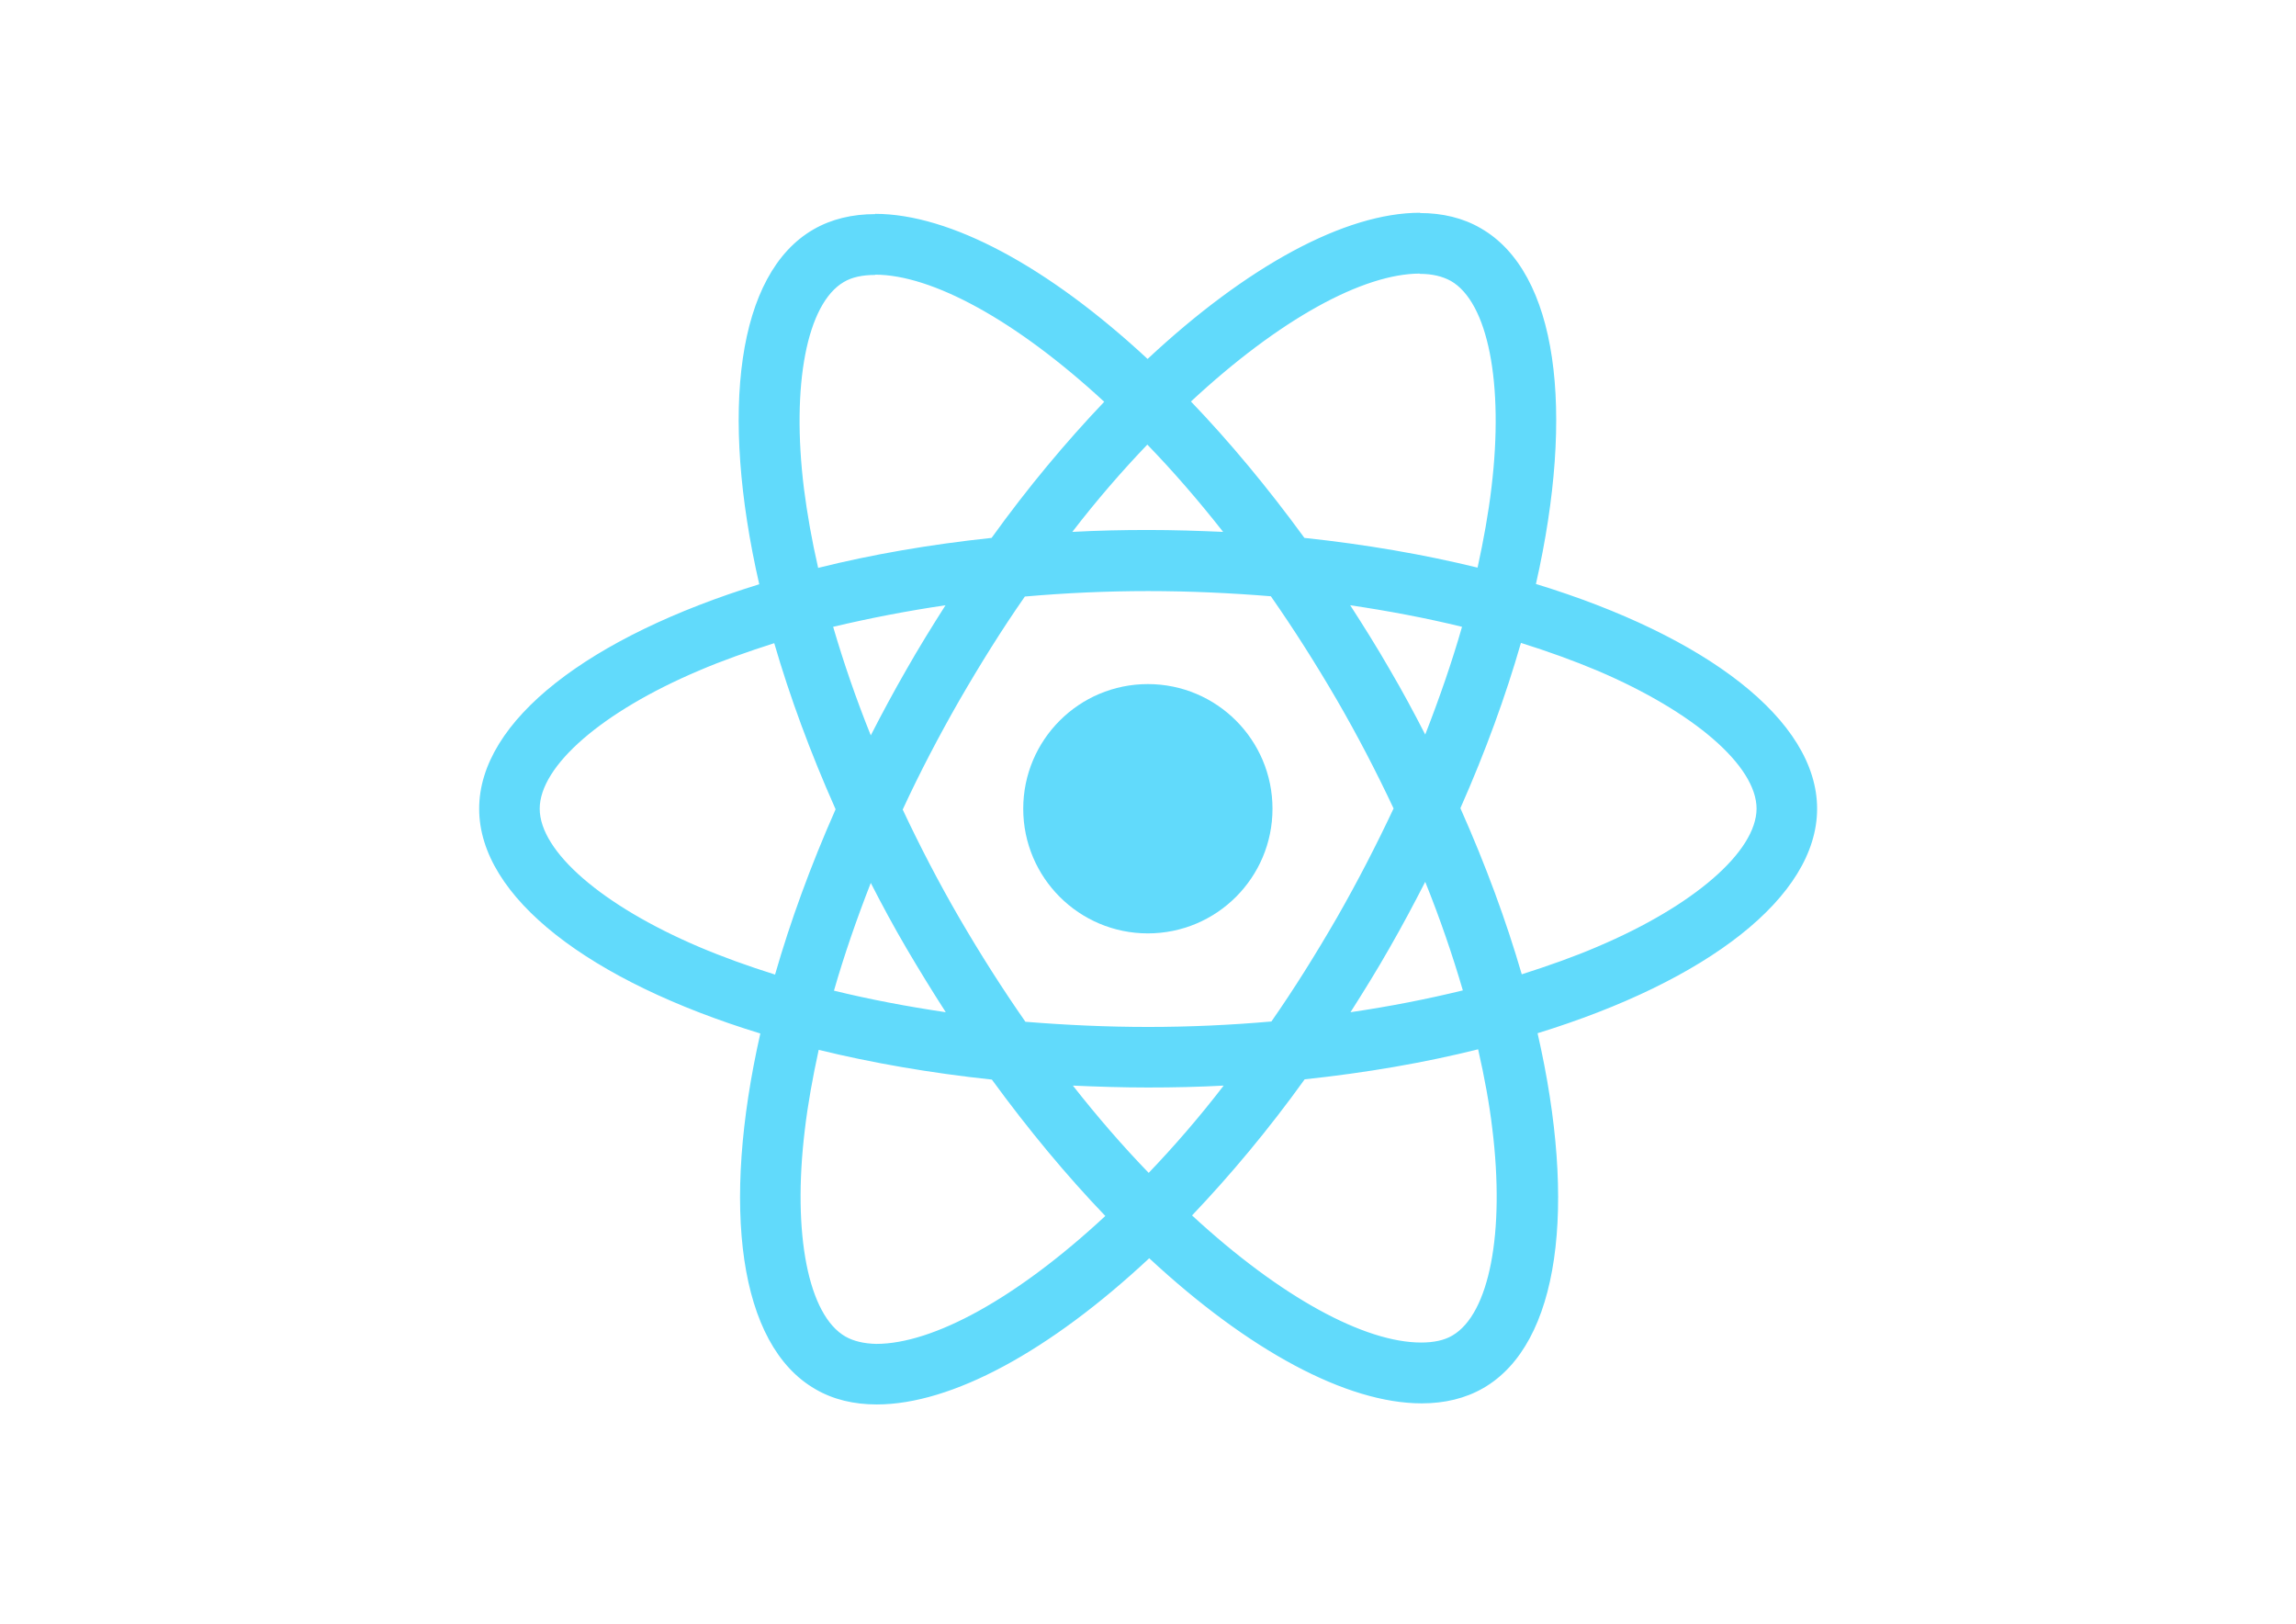
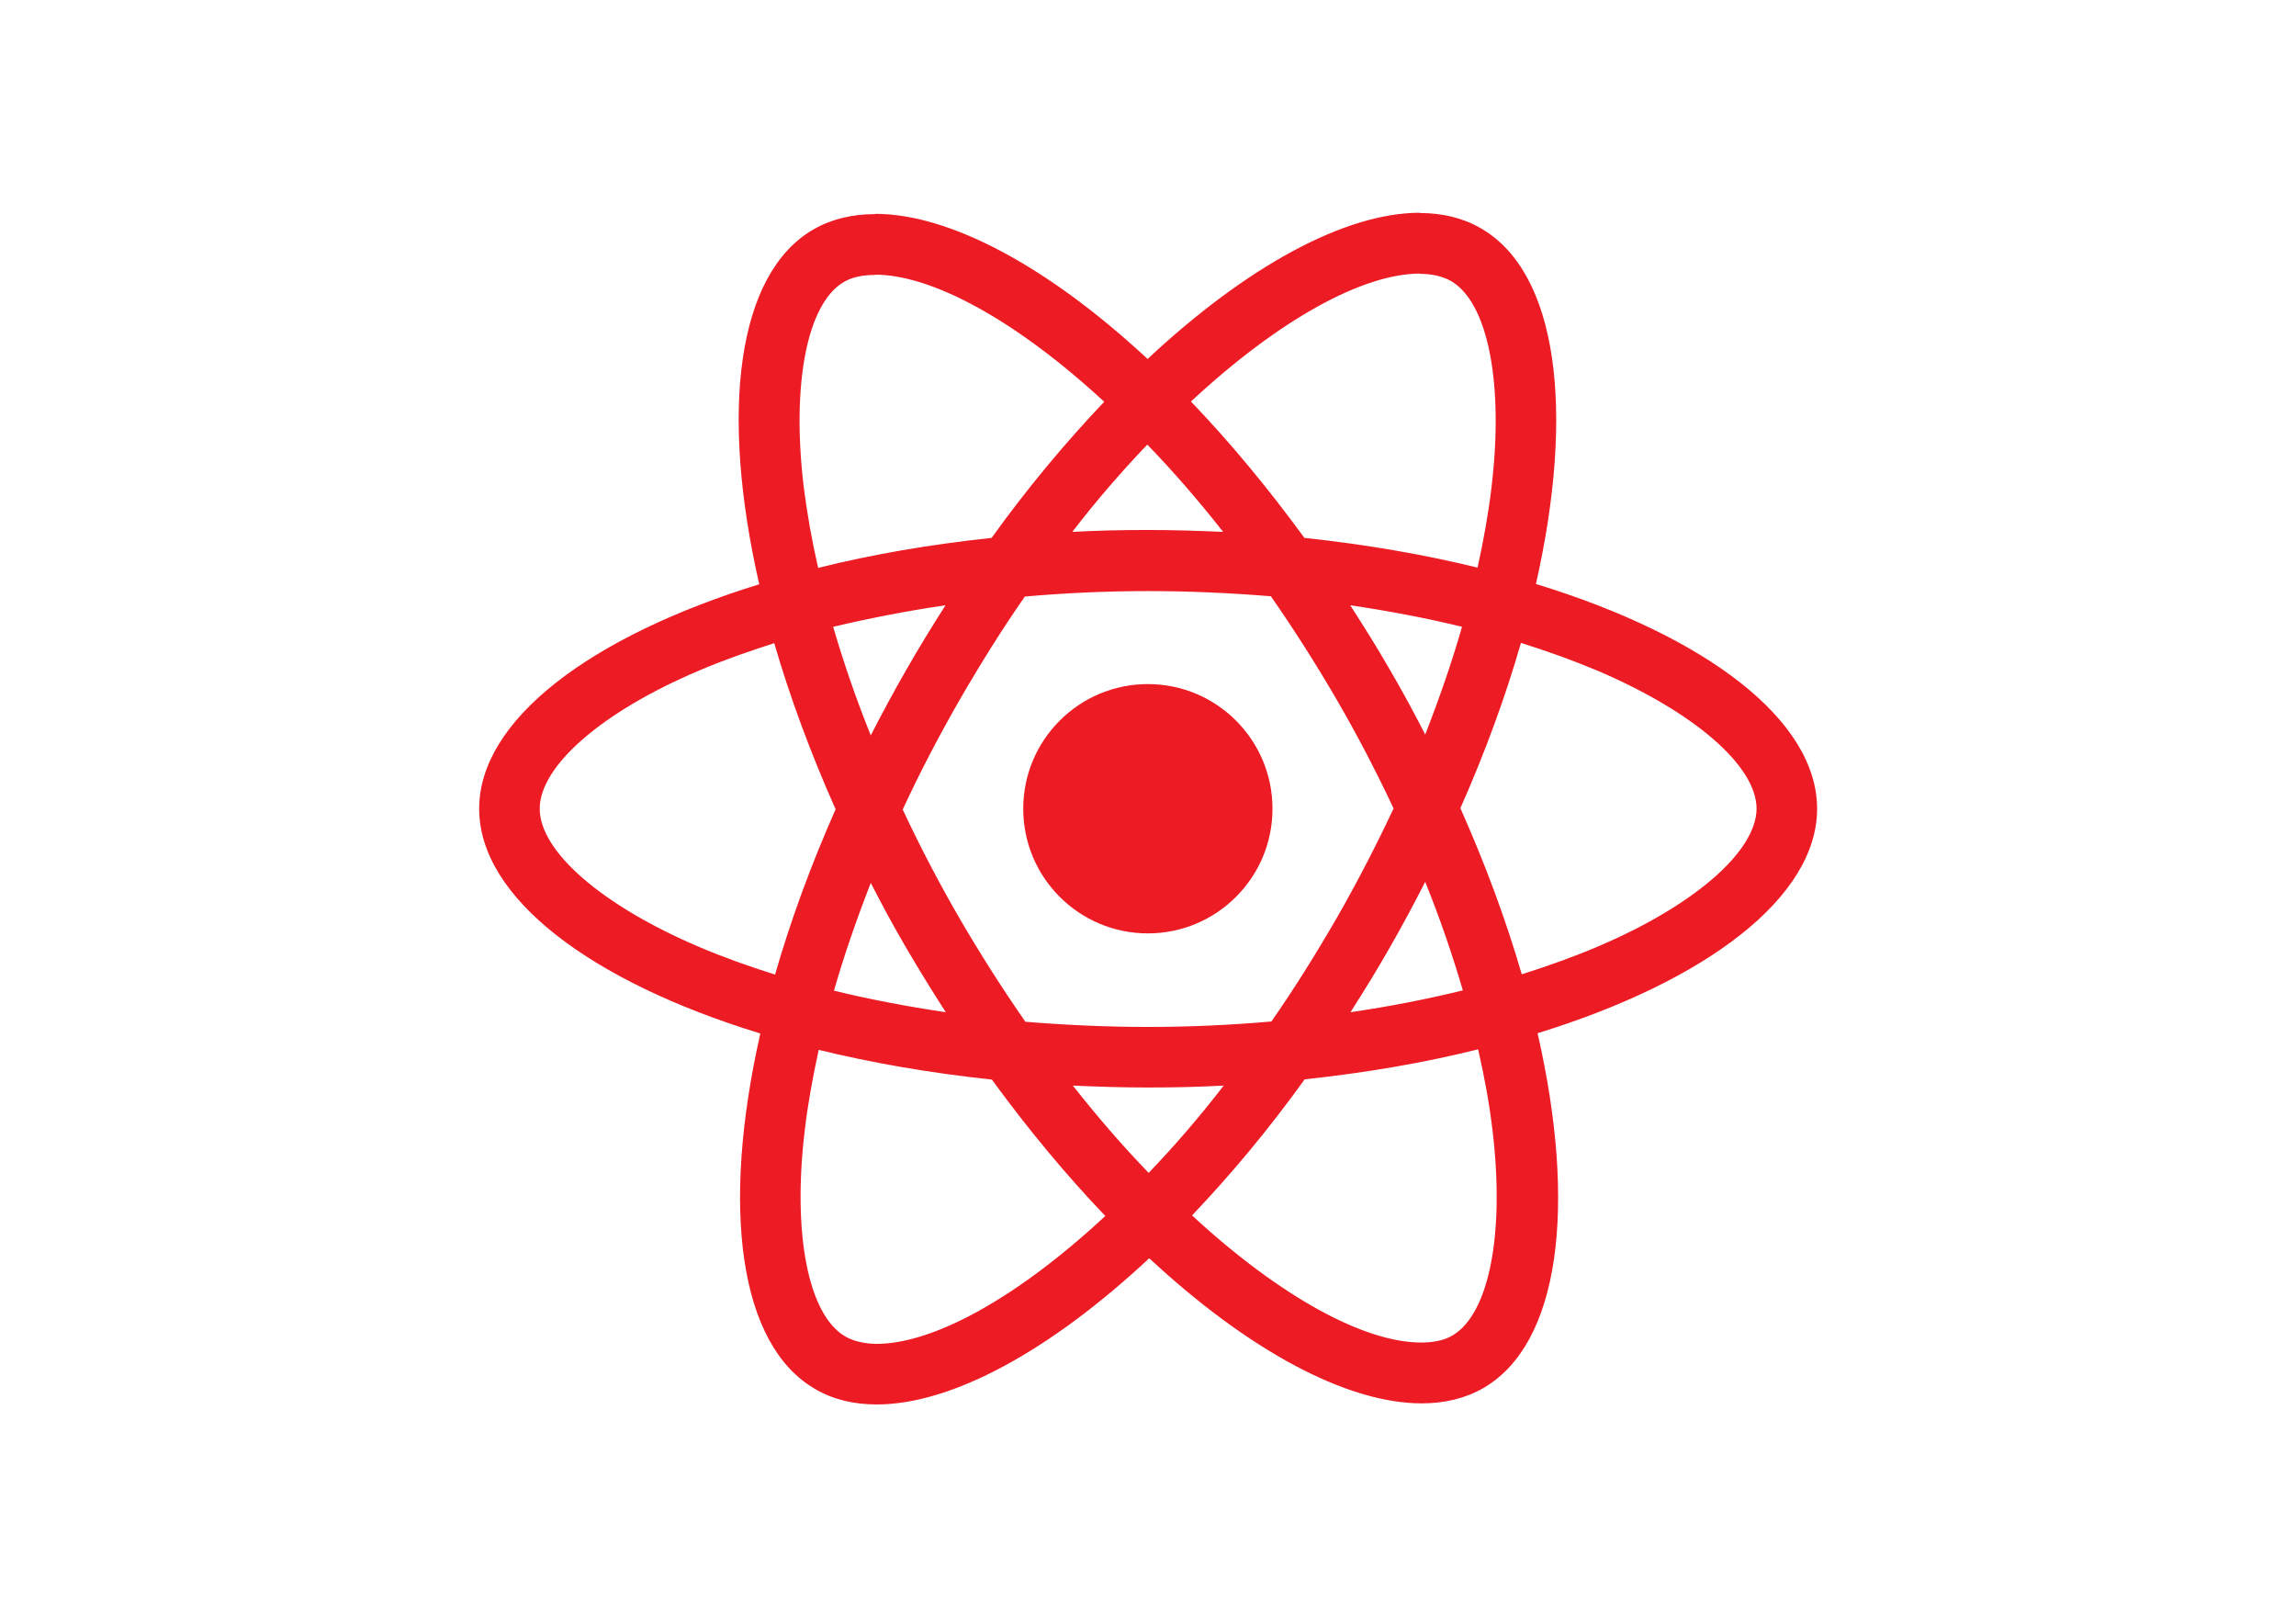
<svg xmlns="http://www.w3.org/2000/svg" viewBox="0 0 841.9 595.3">
-   <g fill="#61DAFB">
+   <g fill="#ed1c24">
    <path d="M666.3 296.5c0-32.5-40.7-63.3-103.1-82.4 14.4-63.6 8-114.2-20.2-130.4-6.5-3.8-14.1-5.6-22.4-5.6v22.3c4.6 0 8.3.9 11.4 2.6 13.6 7.8 19.5 37.5 14.9 75.7-1.1 9.4-2.9 19.3-5.1 29.4-19.6-4.8-41-8.5-63.5-10.9-13.5-18.5-27.5-35.3-41.6-50 32.6-30.3 63.2-46.9 84-46.9V78c-27.5 0-63.5 19.6-99.9 53.6-36.4-33.8-72.4-53.2-99.9-53.2v22.3c20.7 0 51.4 16.5 84 46.6-14 14.7-28 31.4-41.3 49.9-22.6 2.4-44 6.1-63.6 11-2.3-10-4-19.7-5.2-29-4.7-38.2 1.1-67.9 14.6-75.8 3-1.8 6.9-2.6 11.5-2.6V78.5c-8.4 0-16 1.8-22.6 5.6-28.1 16.2-34.4 66.7-19.9 130.1-62.2 19.2-102.7 49.9-102.7 82.3 0 32.5 40.7 63.3 103.1 82.4-14.4 63.6-8 114.2 20.2 130.4 6.5 3.8 14.1 5.6 22.5 5.6 27.5 0 63.5-19.6 99.9-53.6 36.4 33.8 72.4 53.2 99.9 53.2 8.4 0 16-1.8 22.6-5.6 28.1-16.2 34.4-66.7 19.9-130.1 62-19.1 102.5-49.9 102.5-82.3zm-130.2-66.7c-3.7 12.9-8.3 26.2-13.5 39.5-4.1-8-8.4-16-13.1-24-4.6-8-9.5-15.8-14.4-23.4 14.2 2.1 27.9 4.7 41 7.9zm-45.8 106.5c-7.8 13.5-15.8 26.3-24.1 38.2-14.9 1.3-30 2-45.2 2-15.1 0-30.2-.7-45-1.9-8.3-11.9-16.4-24.6-24.2-38-7.6-13.1-14.5-26.4-20.8-39.8 6.2-13.4 13.2-26.8 20.7-39.9 7.8-13.5 15.8-26.3 24.1-38.2 14.9-1.3 30-2 45.2-2 15.1 0 30.2.7 45 1.9 8.3 11.9 16.4 24.6 24.2 38 7.6 13.1 14.5 26.4 20.8 39.8-6.3 13.4-13.2 26.8-20.7 39.9zm32.3-13c5.4 13.4 10 26.8 13.8 39.8-13.1 3.2-26.9 5.9-41.2 8 4.9-7.7 9.8-15.6 14.4-23.7 4.6-8 8.9-16.1 13-24.1zM421.2 430c-9.3-9.6-18.6-20.3-27.8-32 9 .4 18.2.7 27.5.7 9.4 0 18.7-.2 27.8-.7-9 11.7-18.3 22.4-27.5 32zm-74.4-58.9c-14.2-2.1-27.9-4.7-41-7.9 3.7-12.9 8.3-26.2 13.5-39.5 4.1 8 8.4 16 13.1 24 4.7 8 9.5 15.8 14.4 23.4zM420.7 163c9.3 9.6 18.6 20.3 27.8 32-9-.4-18.2-.7-27.5-.7-9.4 0-18.7.2-27.8.7 9-11.7 18.3-22.4 27.5-32zm-74 58.9c-4.9 7.7-9.8 15.6-14.4 23.7-4.6 8-8.9 16-13 24-5.4-13.4-10-26.8-13.8-39.8 13.1-3.1 26.9-5.8 41.2-7.9zm-90.5 125.2c-35.4-15.1-58.3-34.9-58.3-50.6 0-15.7 22.9-35.6 58.3-50.6 8.6-3.7 18-7 27.7-10.1 5.7 19.6 13.2 40 22.5 60.9-9.2 20.8-16.6 41.1-22.2 60.6-9.9-3.1-19.3-6.5-28-10.2zM310 490c-13.6-7.8-19.5-37.5-14.9-75.7 1.1-9.4 2.9-19.3 5.1-29.4 19.6 4.8 41 8.5 63.5 10.9 13.5 18.5 27.5 35.3 41.6 50-32.6 30.3-63.2 46.9-84 46.9-4.5-.1-8.3-1-11.3-2.7zm237.2-76.2c4.7 38.2-1.1 67.9-14.6 75.8-3 1.8-6.9 2.6-11.5 2.6-20.7 0-51.4-16.5-84-46.6 14-14.7 28-31.4 41.3-49.9 22.6-2.4 44-6.1 63.6-11 2.3 10.1 4.1 19.8 5.2 29.1zm38.5-66.7c-8.6 3.7-18 7-27.7 10.1-5.7-19.6-13.2-40-22.5-60.9 9.2-20.8 16.6-41.1 22.2-60.6 9.9 3.1 19.3 6.5 28.1 10.2 35.4 15.1 58.3 34.9 58.3 50.6-.1 15.7-23 35.6-58.4 50.6zM320.8 78.4z" />
    <circle cx="420.9" cy="296.5" r="45.7" />
    <path d="M520.5 78.1z" />
  </g>
</svg>
